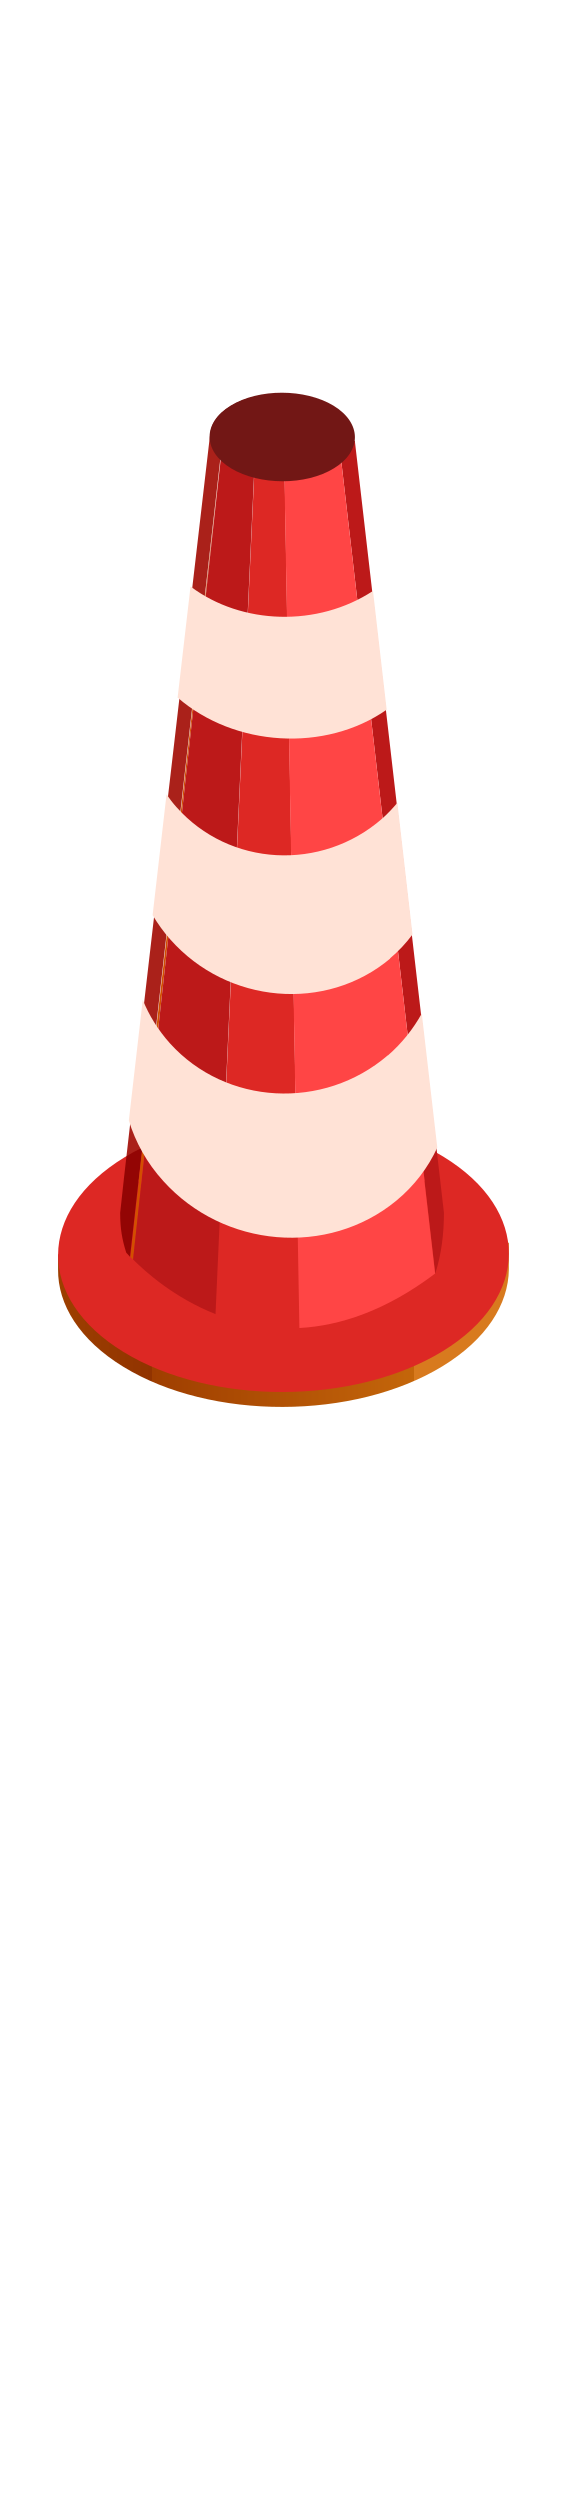
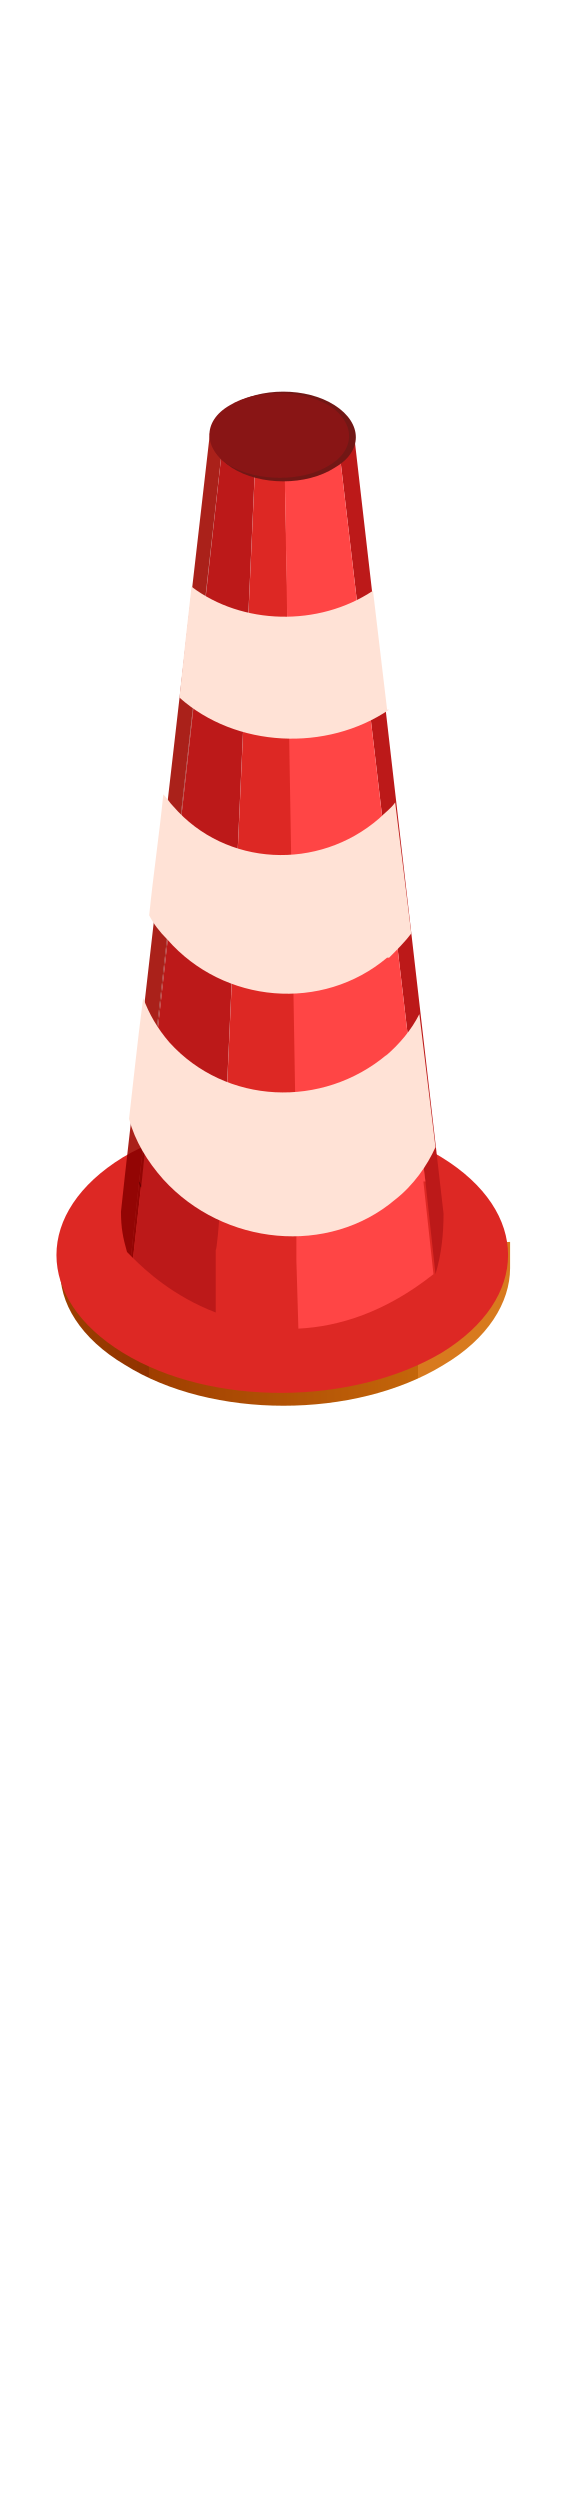
- <svg xmlns="http://www.w3.org/2000/svg" viewBox="0 0 28 124">
+ <svg xmlns="http://www.w3.org/2000/svg" width="28" height="124" viewBox="0 0 28 124">
  <defs>
-     <style>
-       .cls-1 {
-         fill: #aa211a;
-         mix-blend-mode: multiply;
-       }
- 
-       .cls-1, .cls-2, .cls-3, .cls-4, .cls-5, .cls-6, .cls-7, .cls-8, .cls-9 {
-         stroke-width: 0px;
-       }
- 
-       .cls-2 {
-         fill: none;
-         opacity: 0;
-       }
- 
-       .cls-10 {
-         isolation: isolate;
-       }
- 
-       .cls-3 {
-         fill: url(#_铃琨眄沭噤桢眚_3);
-       }
- 
-       .cls-4 {
-         fill: #721715;
-       }
- 
-       .cls-5 {
-         fill: #d24f00;
-       }
- 
-       .cls-6 {
-         fill: #dd2824;
-       }
- 
-       .cls-7 {
-         fill: #bc1919;
-       }
- 
-       .cls-8 {
-         fill: #ffe2d6;
-       }
- 
-       .cls-9 {
-         fill: #ff4545;
-       }
-     </style>
-     <linearGradient id="_铃琨眄沭噤桢眚_3" data-name="铃琨眄沭噤桢眚 3" x1="-3198.91" y1="65.71" x2="-3176.55" y2="65.71" gradientTransform="translate(-3173.67) rotate(-180) scale(1 -1)" gradientUnits="userSpaceOnUse">
+     <linearGradient id="d" x1="2056" y1="65.7" x2="2078.3" y2="65.7" gradientTransform="translate(2081.2) rotate(-180) scale(1 -1)" gradientUnits="userSpaceOnUse">
      <stop offset="0" stop-color="#d87a1e" />
-       <stop offset=".21" stop-color="#d87a1e" />
-       <stop offset=".21" stop-color="#c4660a" />
-       <stop offset=".79" stop-color="#9f3e00" />
-       <stop offset=".79" stop-color="#913300" />
+       <stop offset=".2" stop-color="#d87a1e" />
+       <stop offset=".2" stop-color="#c4660a" />
+       <stop offset=".8" stop-color="#9f3e00" />
+       <stop offset=".8" stop-color="#913300" />
      <stop offset="1" stop-color="#9d3f00" />
    </linearGradient>
  </defs>
-   <g class="cls-10">
-     <g id="_图层_2" data-name="图层 2">
-       <g id="_图层_1-2" data-name="图层 1">
-         <rect class="cls-2" width="28" height="124" />
-         <g>
-           <g>
-             <path class="cls-3" d="m2.88,64.12v-1.9l22.36-.58v1.32c-.02,1.74-1.12,3.48-3.3,4.81-4.38,2.67-11.46,2.69-15.81.03-2.18-1.33-3.27-3.09-3.25-4.84v1.16Z" />
-             <path class="cls-6" d="m6.13,67.06c4.35,2.66,11.43,2.64,15.81-.03,4.38-2.67,4.4-7,.05-9.66-4.35-2.66-11.43-2.64-15.81.03-4.38,2.67-4.4,7-.05,9.66Z" />
-           </g>
-           <g>
-             <path class="cls-5" d="m7.52,54.02l3.57-32.53-3.62,32c0,.18.02.35.06.53Z" />
-             <path class="cls-5" d="m6.99,58.87c-.04-.09-.07-.19-.1-.28l-.42,3.75s.08.09.13.14l.39-3.6Z" />
-             <path class="cls-1" d="m10.41,21.64s-4.45,38.19-4.45,38.52c0,.8.1,1.33.3,1.97,0,0,.07.08.19.21l.42-3.75.58-5.09,3.62-32-.68.15Z" />
-             <path class="cls-6" d="m14.8,62.49l-.08-4.63-.63-35.83h-1.41l-1.63,35.39-.21,4.61-.14,3.13c1.2.47,2.6.78,4.17.7l-.06-3.37Z" />
-             <path class="cls-7" d="m11.09,21.49l-3.57,32.53-.53,4.85-.39,3.6c.61.61,2.04,1.9,4.09,2.71l.14-3.13.21-4.61,1.63-35.39-1.59-.55Z" />
-             <path class="cls-5" d="m7.52,54.02c-.03-.18-.05-.35-.06-.53l-.58,5.09c.03.09.06.19.1.28l.53-4.85Z" />
-             <path class="cls-7" d="m17.6,21.86l-.77.18,3.66,31.62.57,4.92.53,4.59c.31-.97.43-2.01.43-3.01l-4.42-38.29Z" />
-             <path class="cls-9" d="m21.06,58.58l-.57-4.92-3.66-31.62h-2.75l.63,35.83.08,4.63.06,3.37c2-.11,4.28-.85,6.73-2.7l-.53-4.59Z" />
-           </g>
-           <g>
-             <path class="cls-4" d="m16.56,23.23c-1.4.86-3.69.85-5.1,0-1.41-.86-1.42-2.26-.02-3.11,1.4-.86,3.69-.85,5.1,0,1.41.86,1.42,2.26.02,3.11Z" />
-             <path class="cls-4" d="m16.3,23.12c-1.34.82-3.52.81-4.86,0-1.35-.82-1.35-2.15-.02-2.97,1.34-.82,3.52-.81,4.86,0,1.35.82,1.35,2.15.02,2.97Z" />
-           </g>
-           <g>
-             <path class="cls-8" d="m19.24,52.34c-3.2,2.75-8.04,2.48-10.81-.59-.59-.66-1.04-1.39-1.35-2.16-.26,2.29-.5,4.35-.69,5.99.33,1.07.89,2.1,1.71,3,3,3.33,8.17,3.76,11.55.98.91-.75,1.59-1.66,2.04-2.64l-.77-6.65c-.42.76-.98,1.47-1.68,2.08Z" />
-             <path class="cls-8" d="m19.34,47.54c.43-.36.8-.76,1.12-1.19l-.75-6.53c-.23.27-.48.54-.75.78-3.02,2.64-7.59,2.39-10.21-.57-.18-.2-.34-.41-.49-.63-.23,2.01-.47,4.04-.69,5.99.25.42.54.83.88,1.21,2.83,3.2,7.72,3.62,10.91.94Z" />
-             <path class="cls-8" d="m19.18,35.21l-.68-5.9c-2.74,1.8-6.51,1.69-9.05-.22-.2,1.69-.41,3.56-.64,5.51,2.82,2.45,7.32,2.73,10.37.6Z" />
-           </g>
-         </g>
+   <g style="isolation:isolate;">
+     <g id="b">
+       <g id="c">
+         <rect width="28" height="124" style="fill:none; opacity:0; stroke-width:0px;" />
+         <path d="m2.9,62.2l22.4-.6v1.3c0,1.7-1.1,3.5-3.3,4.8-4.4,2.7-11.5,2.7-15.8,0-2.2-1.3-3.3-3.1-3.2-4.8" style="fill:url(#d); stroke-width:0px;" />
+         <path d="m6.1,67.1c4.4,2.7,11.4,2.6,15.8,0,4.4-2.7,4.4-7,0-9.7-4.4-2.7-11.4-2.6-15.8,0-4.4,2.7-4.4,7,0,9.7Z" style="fill:#dd2824; stroke-width:0px;" />
+         <path d="m7.5,54l3.6-32.5-3.6,32c0,.2,0,.4,0,.5Z" style="fill:#aa211a; mix-blend-mode:multiply; stroke-width:0px;" />
+         <path d="m7,58.9c0,0,0-.2-.1-.3l-.4,3.7s0,0,.1.1l.4-3.6Z" style="fill:#aa211a; mix-blend-mode:multiply; stroke-width:0px;" />
+         <path d="m10.4,21.6s-4.4,38.2-4.4,38.5c0,.8.1,1.3.3,2,0,0,0,0,.2.2l.4-3.7.6-5.1,3.6-32h-.7Z" style="fill:#aa211a; mix-blend-mode:multiply; stroke-width:0px;" />
+         <path d="m14.8,62.5v-4.6c0,0-.7-35.8-.7-35.8h-1.4l-1.6,35.4-.2,4.6v3.1c1.1.5,2.5.8,4,.7v-3.4Z" style="fill:#dd2824; stroke-width:0px;" />
+         <path d="m11.1,21.5l-3.6,32.5-.5,4.8-.4,3.6c.6.6,2,1.9,4.1,2.7v-3.1c.1,0,.4-4.6.4-4.6l1.6-35.4-1.6-.5Z" style="fill:#bc1919; stroke-width:0px;" />
+         <path d="m7.5,54c0-.2,0-.4,0-.5l-.6,5.1c0,0,0,.2.1.3l.5-4.8Z" style="fill:#aa211a; mix-blend-mode:multiply; stroke-width:0px;" />
+         <path d="m17.6,21.9l-.8.2,3.7,31.6.6,4.9.5,4.6c.3-1,.4-2,.4-3l-4.4-38.3Z" style="fill:#bc1919; stroke-width:0px;" />
+         <path d="m21.1,58.6l-.6-4.9-3.7-31.6h-2.7l.6,35.8v4.6c0,0,.1,3.4.1,3.4,2-.1,4.3-.8,6.7-2.7l-.5-4.6Z" style="fill:#ff4545; stroke-width:0px;" />
+         <path d="m16.6,23.2c-1.4.9-3.7.9-5.1,0-1.4-.9-1.4-2.3,0-3.1,1.4-.9,3.7-.9,5.1,0,1.4.9,1.4,2.3,0,3.1Z" style="fill:#721715; stroke-width:0px;" />
+         <path d="m16.3,23.1c-1.3.8-3.5.8-4.9,0-1.3-.8-1.4-2.2,0-3,1.3-.8,3.5-.8,4.9,0,1.3.8,1.4,2.2,0,3Z" style="fill:#891515; stroke-width:0px;" />
+         <path d="m19.2,52.3c-3.2,2.7-8,2.5-10.8-.6-.6-.7-1-1.4-1.3-2.2-.3,2.3-.5,4.3-.7,6,.3,1.1.9,2.1,1.7,3,3,3.3,8.2,3.8,11.5,1,.9-.7,1.6-1.7,2-2.6l-.8-6.6c-.4.8-1,1.5-1.7,2.1Z" style="fill:#ffe2d6; stroke-width:0px;" />
+         <path d="m19.3,47.5c.4-.4.8-.8,1.1-1.2l-.8-6.5c-.2.3-.5.5-.8.8-3,2.6-7.6,2.4-10.2-.6-.2-.2-.3-.4-.5-.6-.2,2-.5,4-.7,6,.2.4.5.8.9,1.2,2.8,3.2,7.7,3.6,10.9.9Z" style="fill:#ffe2d6; stroke-width:0px;" />
+         <path d="m19.2,35.2l-.7-5.9c-2.7,1.8-6.5,1.7-9-.2-.2,1.7-.4,3.6-.6,5.5,2.8,2.5,7.3,2.7,10.4.6Z" style="fill:#ffe2d6; stroke-width:0px;" />
      </g>
    </g>
  </g>
</svg>
